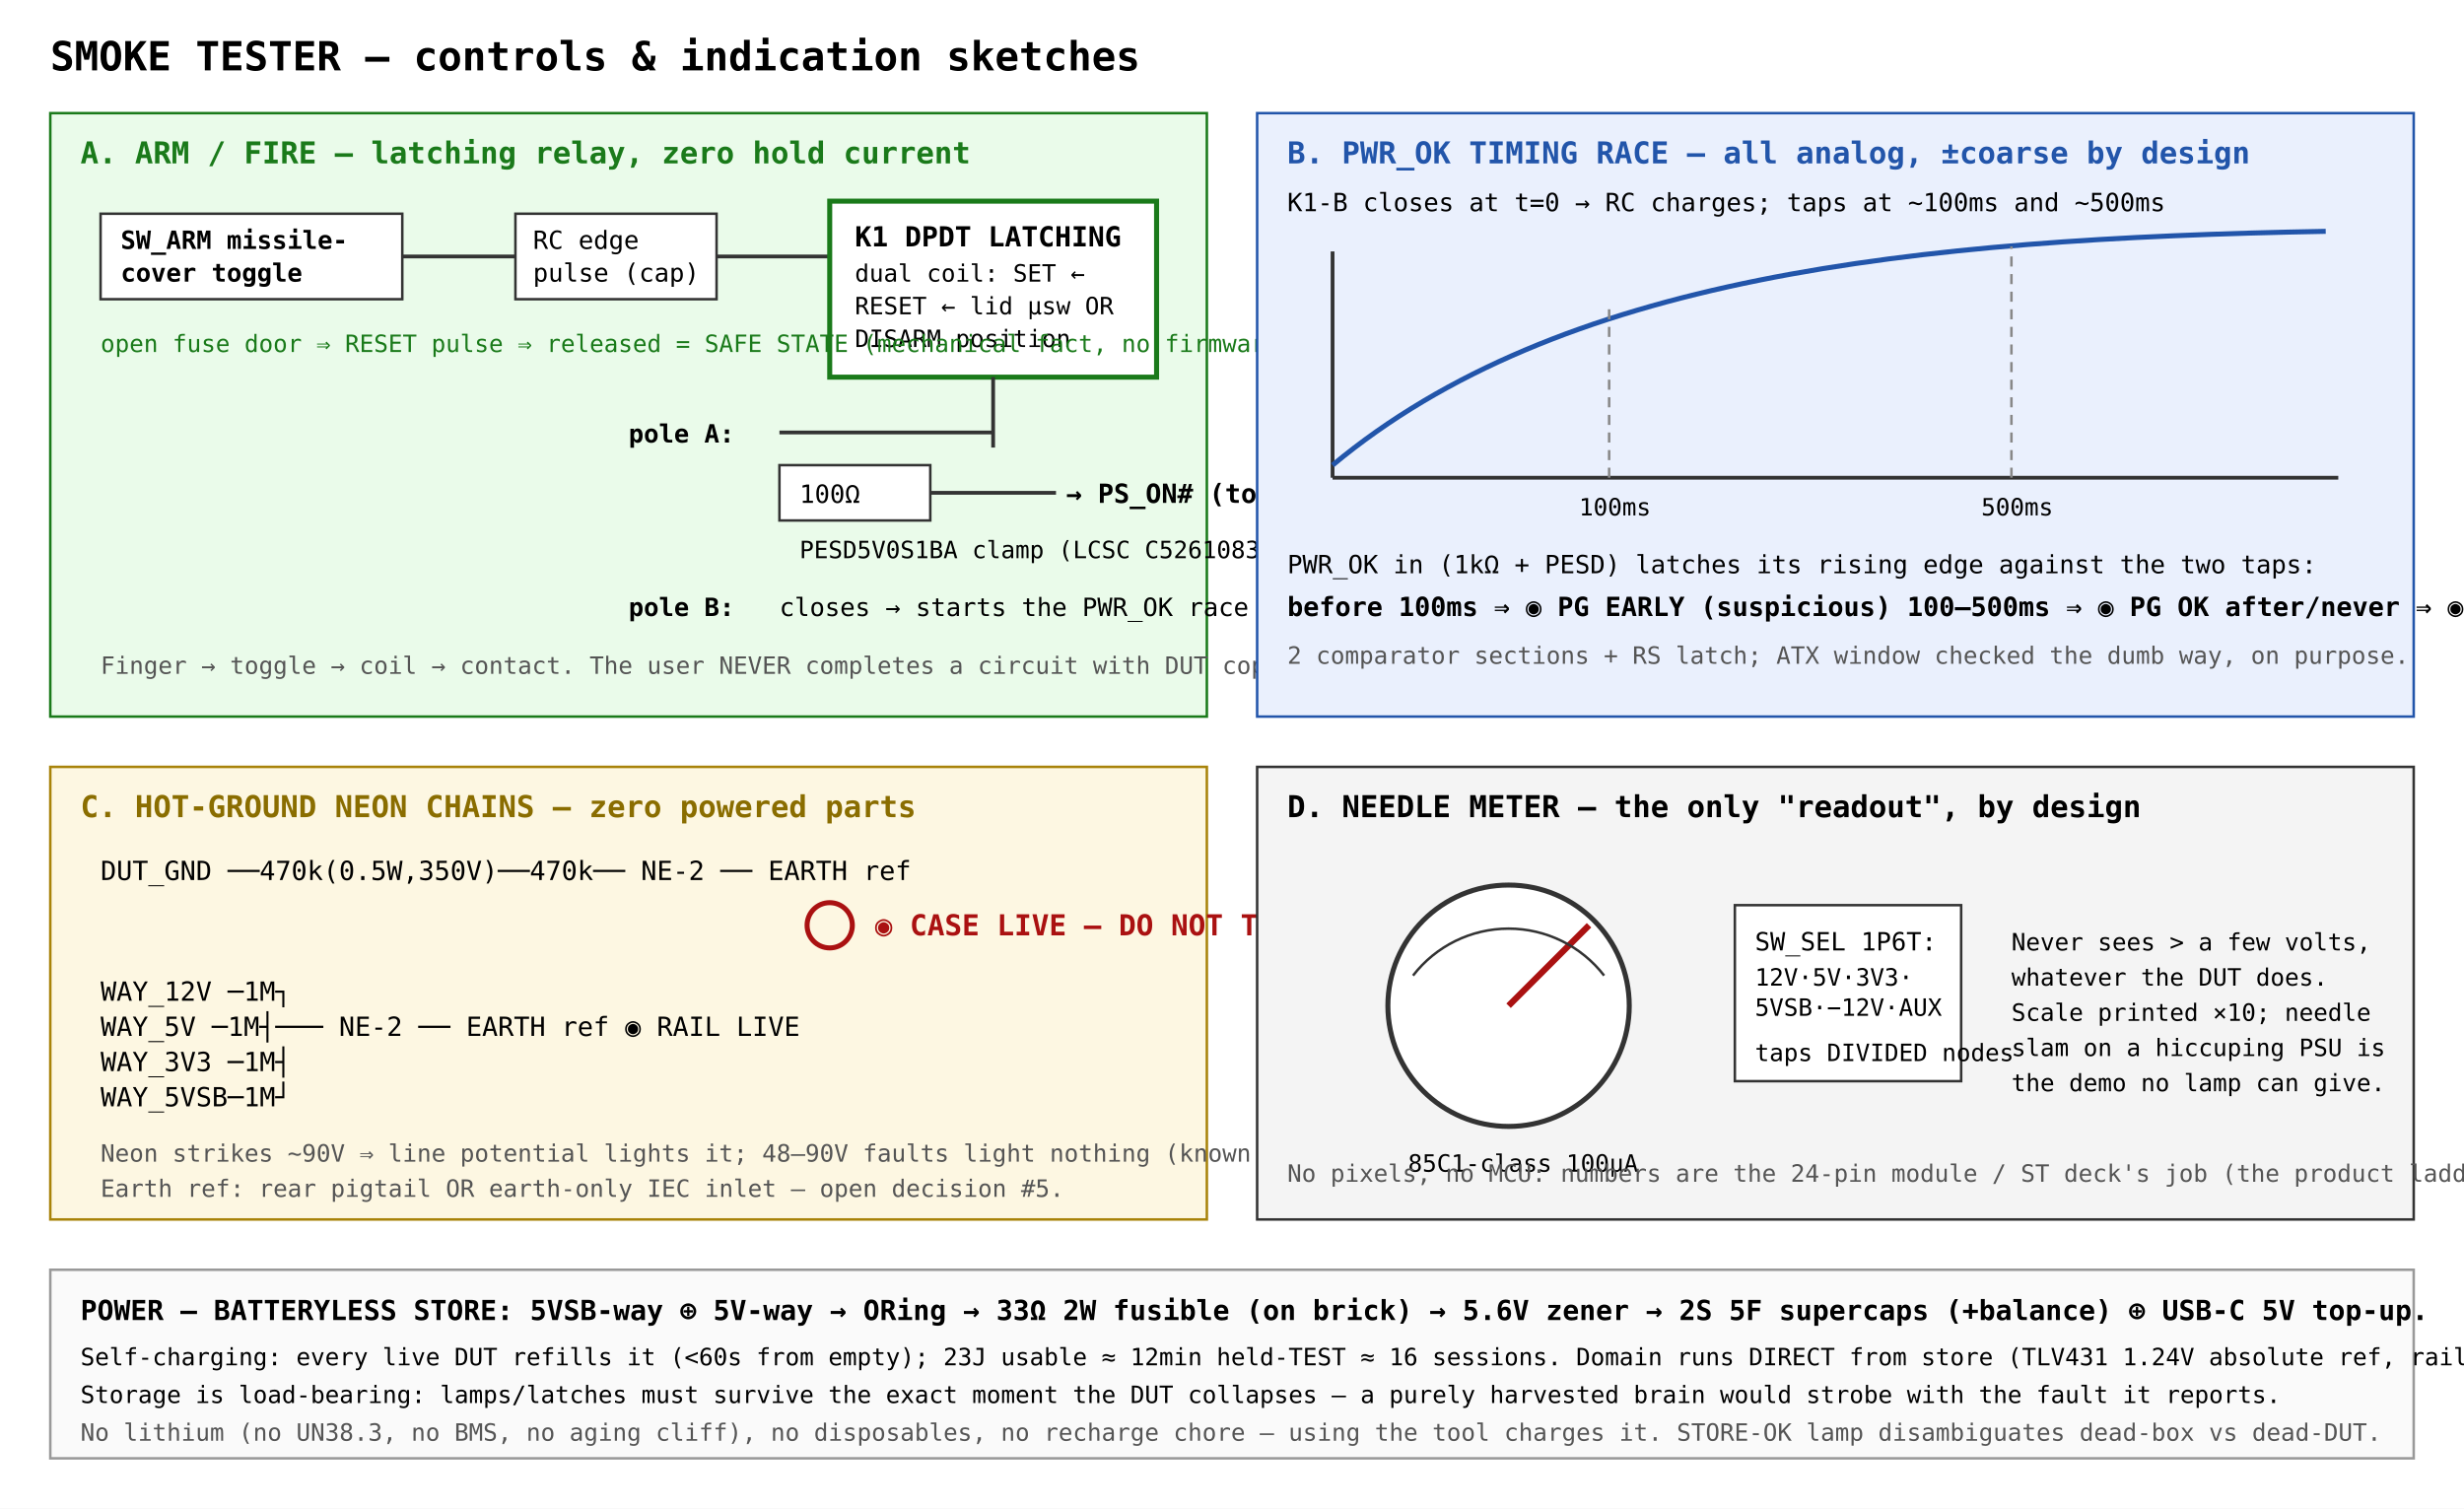
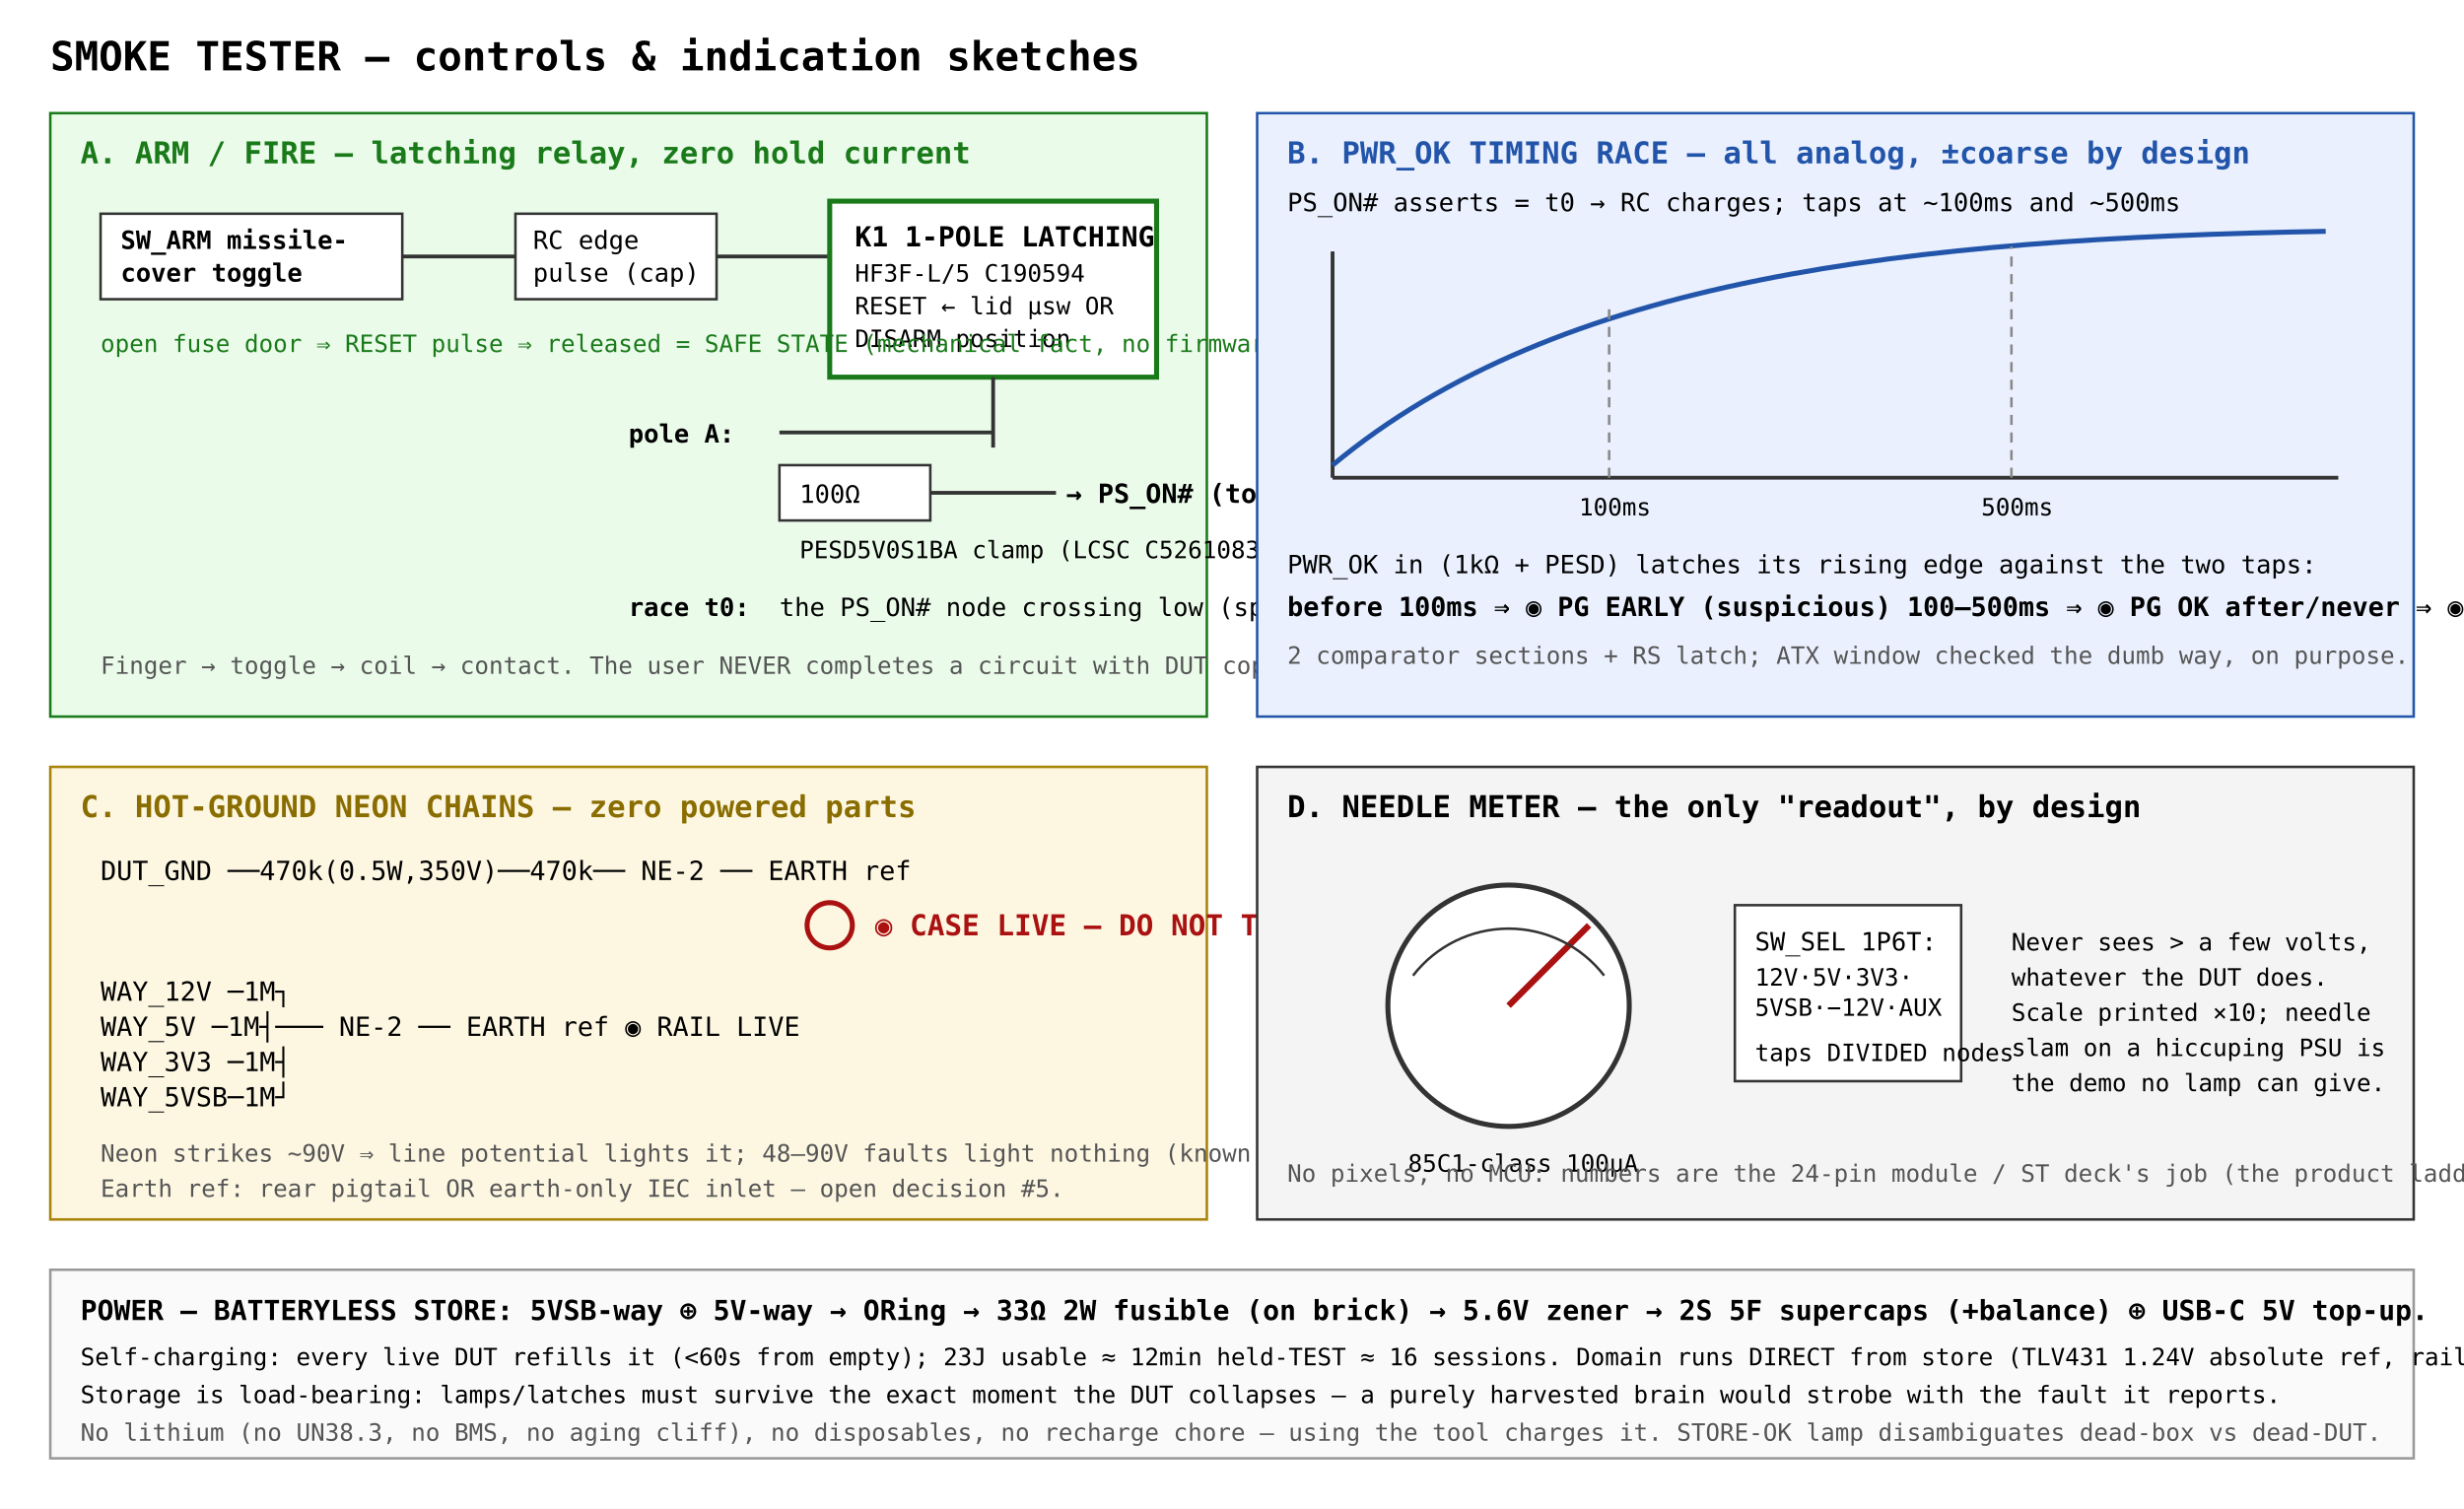
<svg xmlns="http://www.w3.org/2000/svg" width="980" height="600" viewBox="0 0 980 600" font-family="monospace">
  <rect width="980" height="600" fill="#ffffff" />
  <text x="20" y="28" font-size="16" font-weight="bold">SMOKE TESTER — controls &amp; indication sketches</text>
  <rect x="20" y="45" width="460" height="240" fill="#eafbea" stroke="#1a7a1a" />
  <text x="32" y="65" font-size="12" font-weight="bold" fill="#1a7a1a">A. ARM / FIRE — latching relay, zero hold current</text>
  <rect x="40" y="85" width="120" height="34" fill="#fff" stroke="#333" />
  <text x="48" y="99" font-size="10" font-weight="bold">SW_ARM missile-</text>
  <text x="48" y="112" font-size="10" font-weight="bold">cover toggle</text>
  <line x1="160" y1="102" x2="205" y2="102" stroke="#333" stroke-width="1.5" />
  <rect x="205" y="85" width="80" height="34" fill="#fff" stroke="#333" />
  <text x="212" y="99" font-size="10">RC edge</text>
  <text x="212" y="112" font-size="10">pulse (cap)</text>
  <line x1="285" y1="102" x2="330" y2="102" stroke="#333" stroke-width="1.5" />
  <rect x="330" y="80" width="130" height="70" fill="#fff" stroke="#1a7a1a" stroke-width="2" />
-   <text x="340" y="98" font-size="11" font-weight="bold">K1 DPDT LATCHING</text>
-   <text x="340" y="112" font-size="9.5">dual coil: SET ←</text>
+   <text x="340" y="98" font-size="11" font-weight="bold">K1 1-POLE LATCHING</text>
+   <text x="340" y="112" font-size="9.5">HF3F-L/5 C190594</text>
  <text x="340" y="125" font-size="9.5">RESET ← lid µsw OR</text>
  <text x="340" y="138" font-size="9.5">DISARM position</text>
  <text x="40" y="140" font-size="9.5" fill="#1a7a1a">open fuse door ⇒ RESET pulse ⇒ released = SAFE STATE (mechanical fact, no firmware)</text>
  <line x1="395" y1="150" x2="395" y2="178" stroke="#333" stroke-width="1.5" />
  <text x="250" y="176" font-size="10" font-weight="bold">pole A:</text>
  <line x1="310" y1="172" x2="395" y2="172" stroke="#333" stroke-width="1.5" />
  <rect x="310" y="185" width="60" height="22" fill="#fff" stroke="#333" />
  <text x="318" y="200" font-size="10">100Ω</text>
  <line x1="370" y1="196" x2="420" y2="196" stroke="#333" stroke-width="1.5" />
  <text x="424" y="200" font-size="10.5" font-weight="bold">→ PS_ON# (to DUT GND)</text>
  <text x="318" y="222" font-size="9.5">PESD5V0S1BA clamp (LCSC C5261083)</text>
-   <text x="250" y="245" font-size="10" font-weight="bold">pole B:</text>
-   <text x="310" y="245" font-size="10">closes → starts the PWR_OK race timer (panel B)</text>
+   <text x="250" y="245" font-size="10" font-weight="bold">race t0:</text>
+   <text x="310" y="245" font-size="10">the PS_ON# node crossing low (spare LM339 watches it)</text>
  <text x="40" y="268" font-size="9.5" fill="#555">Finger → toggle → coil → contact. The user NEVER completes a circuit with DUT copper.</text>
  <rect x="500" y="45" width="460" height="240" fill="#eaf0fd" stroke="#2255aa" />
  <text x="512" y="65" font-size="12" font-weight="bold" fill="#2255aa">B. PWR_OK TIMING RACE — all analog, ±coarse by design</text>
-   <text x="512" y="84" font-size="10">K1-B closes at t=0 → RC charges; taps at ~100ms and ~500ms</text>
+   <text x="512" y="84" font-size="10">PS_ON# asserts = t0 → RC charges; taps at ~100ms and ~500ms</text>
  <line x1="530" y1="100" x2="530" y2="190" stroke="#333" stroke-width="1.5" />
  <line x1="530" y1="190" x2="930" y2="190" stroke="#333" stroke-width="1.5" />
  <path d="M530 185 C 620 110, 760 95, 925 92" stroke="#2255aa" fill="none" stroke-width="2" />
  <line x1="640" y1="190" x2="640" y2="120" stroke="#888" stroke-dasharray="4 3" />
  <text x="628" y="205" font-size="9.5">100ms</text>
  <line x1="800" y1="190" x2="800" y2="98" stroke="#888" stroke-dasharray="4 3" />
  <text x="788" y="205" font-size="9.5">500ms</text>
  <text x="512" y="228" font-size="10">PWR_OK in (1kΩ + PESD) latches its rising edge against the two taps:</text>
  <text x="512" y="245" font-size="10.5" font-weight="bold">before 100ms ⇒ ◉ PG EARLY (suspicious)   100–500ms ⇒ ◉ PG OK   after/never ⇒ ◉ PG LATE/NEVER</text>
  <text x="512" y="264" font-size="9.5" fill="#555">2 comparator sections + RS latch; ATX window checked the dumb way, on purpose.</text>
  <rect x="20" y="305" width="460" height="180" fill="#fdf7e2" stroke="#a8830a" />
  <text x="32" y="325" font-size="12" font-weight="bold" fill="#8a6d00">C. HOT-GROUND NEON CHAINS — zero powered parts</text>
  <text x="40" y="350" font-size="10.5">DUT_GND ──470k(0.5W,350V)──470k── NE-2 ── EARTH ref</text>
  <circle cx="330" cy="368" r="9" fill="none" stroke="#a11" stroke-width="2" />
  <text x="348" y="372" font-size="11.5" font-weight="bold" fill="#a11">◉ CASE LIVE — DO NOT TOUCH</text>
  <text x="40" y="398" font-size="10.5">WAY_12V ─1M┐</text>
  <text x="40" y="412" font-size="10.5">WAY_5V  ─1M┤─── NE-2 ── EARTH ref   ◉ RAIL LIVE</text>
  <text x="40" y="426" font-size="10.5">WAY_3V3 ─1M┤</text>
  <text x="40" y="440" font-size="10.5">WAY_5VSB─1M┘</text>
  <text x="40" y="462" font-size="9.5" fill="#555">Neon strikes ~90V ⇒ line potential lights it; 48–90V faults light nothing (known limit, windows still catch gross OV).</text>
  <text x="40" y="476" font-size="9.5" fill="#555">Earth ref: rear pigtail OR earth-only IEC inlet — open decision #5.</text>
  <rect x="500" y="305" width="460" height="180" fill="#f4f4f4" stroke="#333" />
  <text x="512" y="325" font-size="12" font-weight="bold">D. NEEDLE METER — the only "readout", by design</text>
  <circle cx="600" cy="400" r="48" fill="#fff" stroke="#333" stroke-width="2" />
  <line x1="600" y1="400" x2="632" y2="368" stroke="#a11" stroke-width="2.5" />
  <path d="M562 388 A 48 48 0 0 1 638 388" stroke="#333" fill="none" />
  <text x="560" y="466" font-size="9.5">85C1-class 100µA</text>
  <rect x="690" y="360" width="90" height="70" fill="#fff" stroke="#333" />
  <text x="698" y="378" font-size="10">SW_SEL 1P6T:</text>
  <text x="698" y="392" font-size="9.5">12V·5V·3V3·</text>
  <text x="698" y="404" font-size="9.5">5VSB·−12V·AUX</text>
  <text x="698" y="422" font-size="9.5">taps DIVIDED nodes</text>
  <text x="800" y="378" font-size="9.5">Never sees &gt; a few volts,</text>
  <text x="800" y="392" font-size="9.5">whatever the DUT does.</text>
  <text x="800" y="406" font-size="9.5">Scale printed ×10; needle</text>
  <text x="800" y="420" font-size="9.5">slam on a hiccuping PSU is</text>
  <text x="800" y="434" font-size="9.5">the demo no lamp can give.</text>
  <text x="512" y="470" font-size="9.5" fill="#555">No pixels, no MCU: numbers are the 24-pin module / ST deck's job (the product ladder).</text>
  <rect x="20" y="505" width="940" height="75" fill="#fafafa" stroke="#999" />
  <text x="32" y="525" font-size="11" font-weight="bold">POWER — BATTERYLESS STORE: 5VSB-way ⊕ 5V-way → ORing → 33Ω 2W fusible (on brick) → 5.6V zener → 2S 5F supercaps (+balance) ⊕ USB-C 5V top-up.</text>
  <text x="32" y="543" font-size="9.5">Self-charging: every live DUT refills it (&lt;60s from empty); 23J usable ≈ 12min held-TEST ≈ 16 sessions. Domain runs DIRECT from store (TLV431 1.24V absolute ref, rail 2.5–5.4V).</text>
  <text x="32" y="558" font-size="9.5">Storage is load-bearing: lamps/latches must survive the exact moment the DUT collapses — a purely harvested brain would strobe with the fault it reports.</text>
  <text x="32" y="573" font-size="9.5" fill="#555">No lithium (no UN38.3, no BMS, no aging cliff), no disposables, no recharge chore — using the tool charges it. STORE-OK lamp disambiguates dead-box vs dead-DUT.</text>
</svg>
